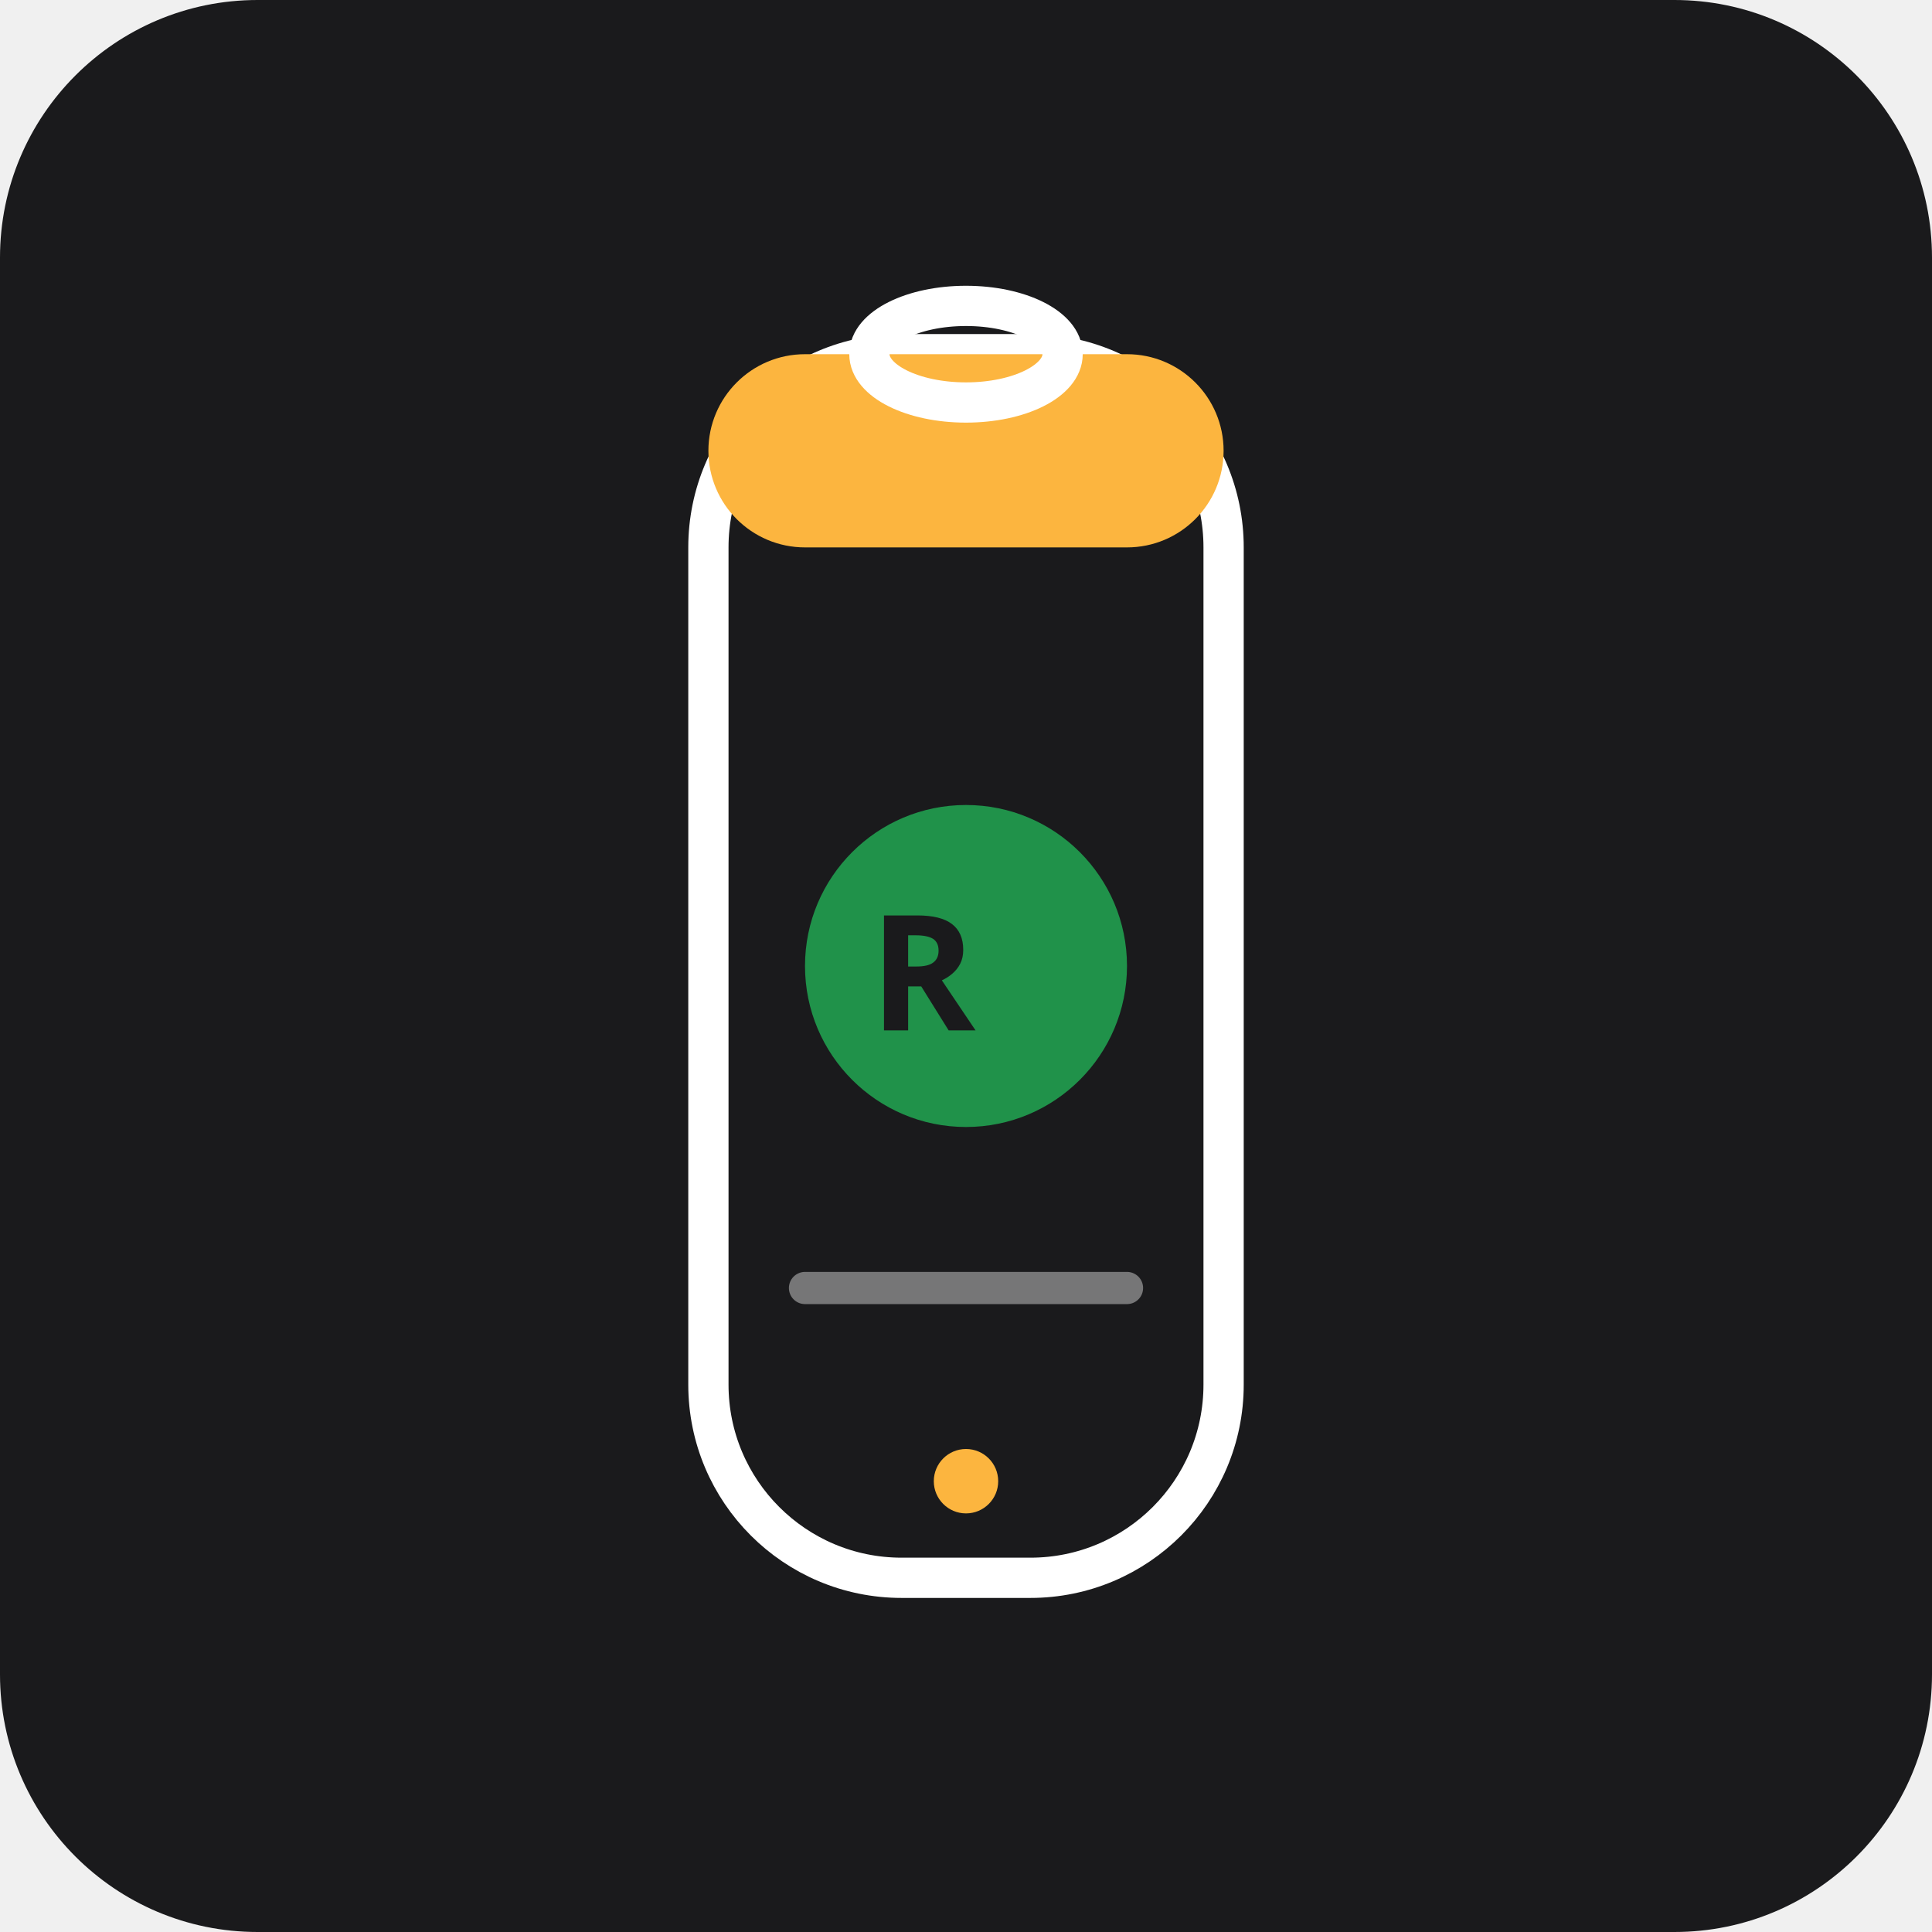
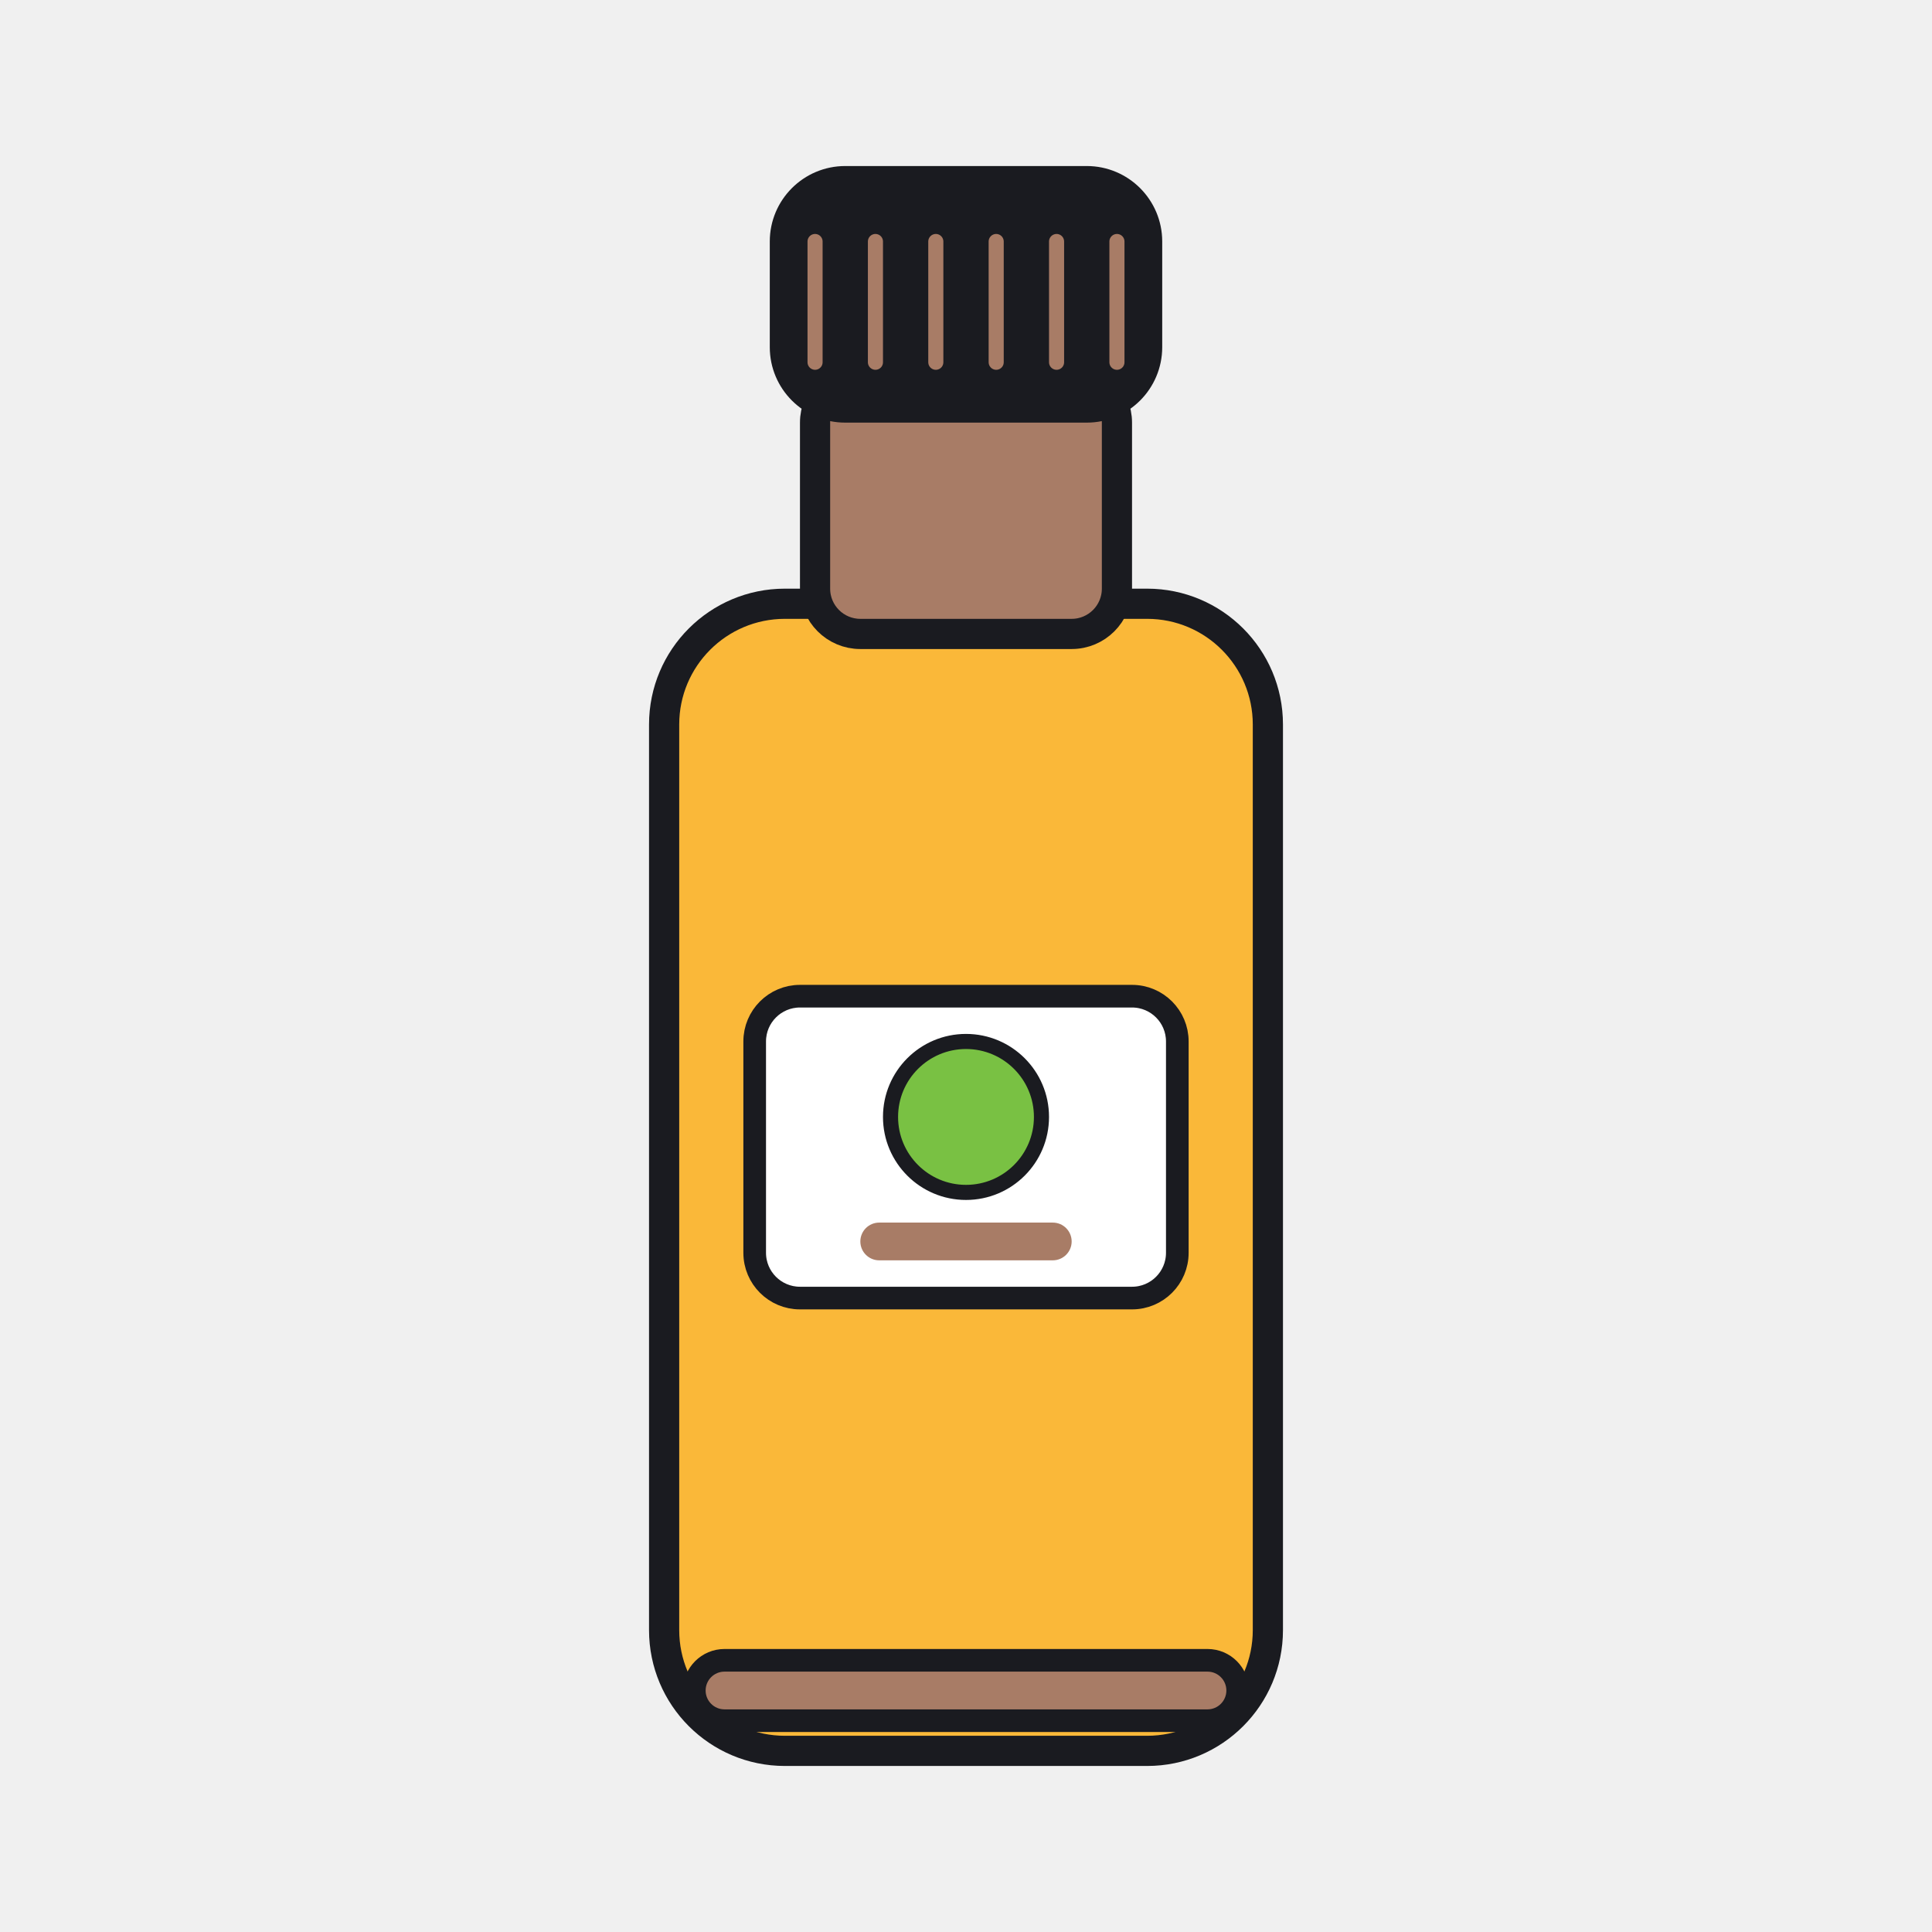
- <svg xmlns="http://www.w3.org/2000/svg" viewBox="0 0 120 120">
-   <rect width="120" height="120" rx="16" fill="#1a1a1c" />
-   <rect x="44" y="22" width="32" height="76" rx="12" fill="none" stroke="#ffffff" stroke-width="2.5" stroke-linecap="round" />
-   <rect x="44" y="22" width="32" height="12" rx="6" fill="#FCB53F" />
-   <ellipse cx="60" cy="22" rx="6" ry="3" fill="none" stroke="#ffffff" stroke-width="2.5" />
-   <circle cx="60" cy="60" r="10" fill="#22c55e" opacity="0.7" />
-   <text x="54" y="64" font-family="sans-serif" font-size="10" fill="#1a1a1c" font-weight="bold">R</text>
-   <line x1="50" y1="80" x2="70" y2="80" stroke="#ffffff" stroke-width="2" stroke-linecap="round" opacity="0.4" />
-   <circle cx="60" cy="92" r="2" fill="#FCB53F" />
+ <svg xmlns="http://www.w3.org/2000/svg" viewBox="0 0 512 512" stroke-linecap="round" stroke-linejoin="round">
+   <rect x="176" y="160" width="160" height="304" rx="32" fill="#FAB839" stroke="#1A1B20" stroke-width="8" />
+   <rect x="216" y="100" width="80" height="68" rx="12" fill="#A87C66" stroke="#1A1B20" stroke-width="8" />
+   <rect x="208" y="48" width="96" height="60" rx="16" fill="#1A1B20" stroke="#1A1B20" stroke-width="8" />
+   <line x1="216" y1="64" x2="216" y2="96" stroke="#A87C66" stroke-width="4" />
+   <line x1="232" y1="64" x2="232" y2="96" stroke="#A87C66" stroke-width="4" />
+   <line x1="248" y1="64" x2="248" y2="96" stroke="#A87C66" stroke-width="4" />
+   <line x1="264" y1="64" x2="264" y2="96" stroke="#A87C66" stroke-width="4" />
+   <line x1="280" y1="64" x2="280" y2="96" stroke="#A87C66" stroke-width="4" />
+   <line x1="296" y1="64" x2="296" y2="96" stroke="#A87C66" stroke-width="4" />
+   <rect x="200" y="264" width="112" height="80" rx="12" fill="#FFFFFF" stroke="#1A1B20" stroke-width="6" />
+   <circle cx="256" cy="296" r="20" fill="#79C143" stroke="#1A1B20" stroke-width="4" />
+   <rect x="228" y="324" width="56" height="10" rx="5" fill="#A87C66" stroke="none" />
+   <rect x="184" y="440" width="144" height="16" rx="8" fill="#A87C66" stroke="#1A1B20" stroke-width="6" />
</svg>
